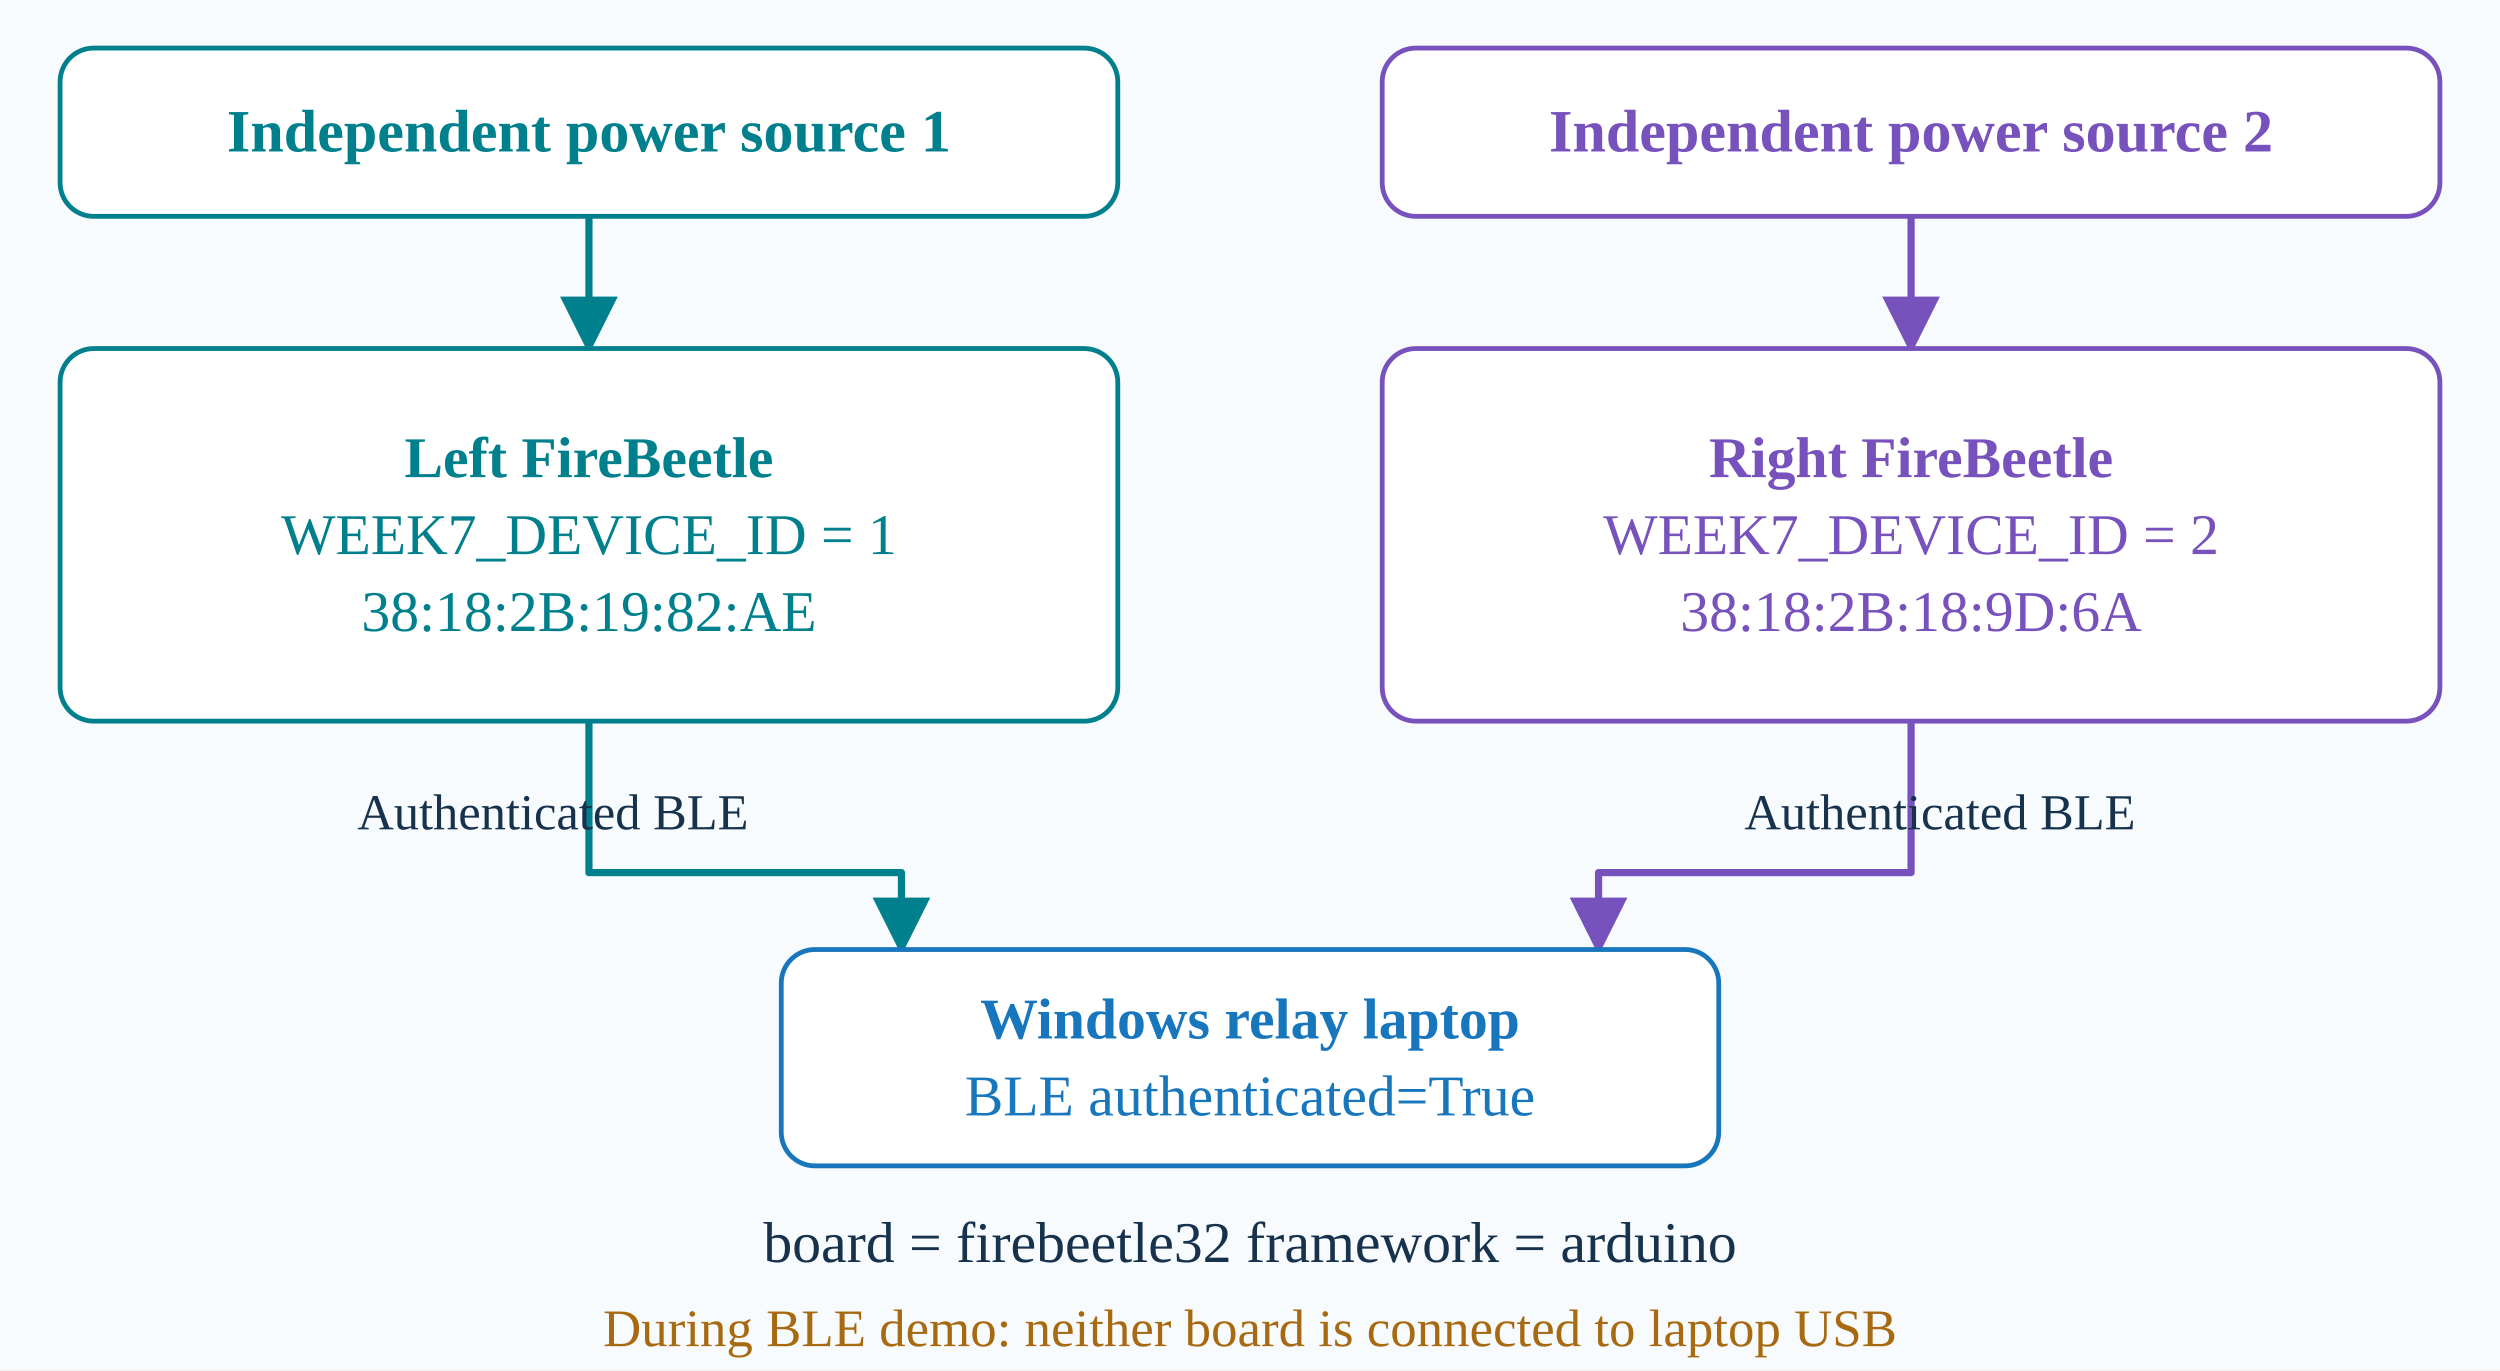
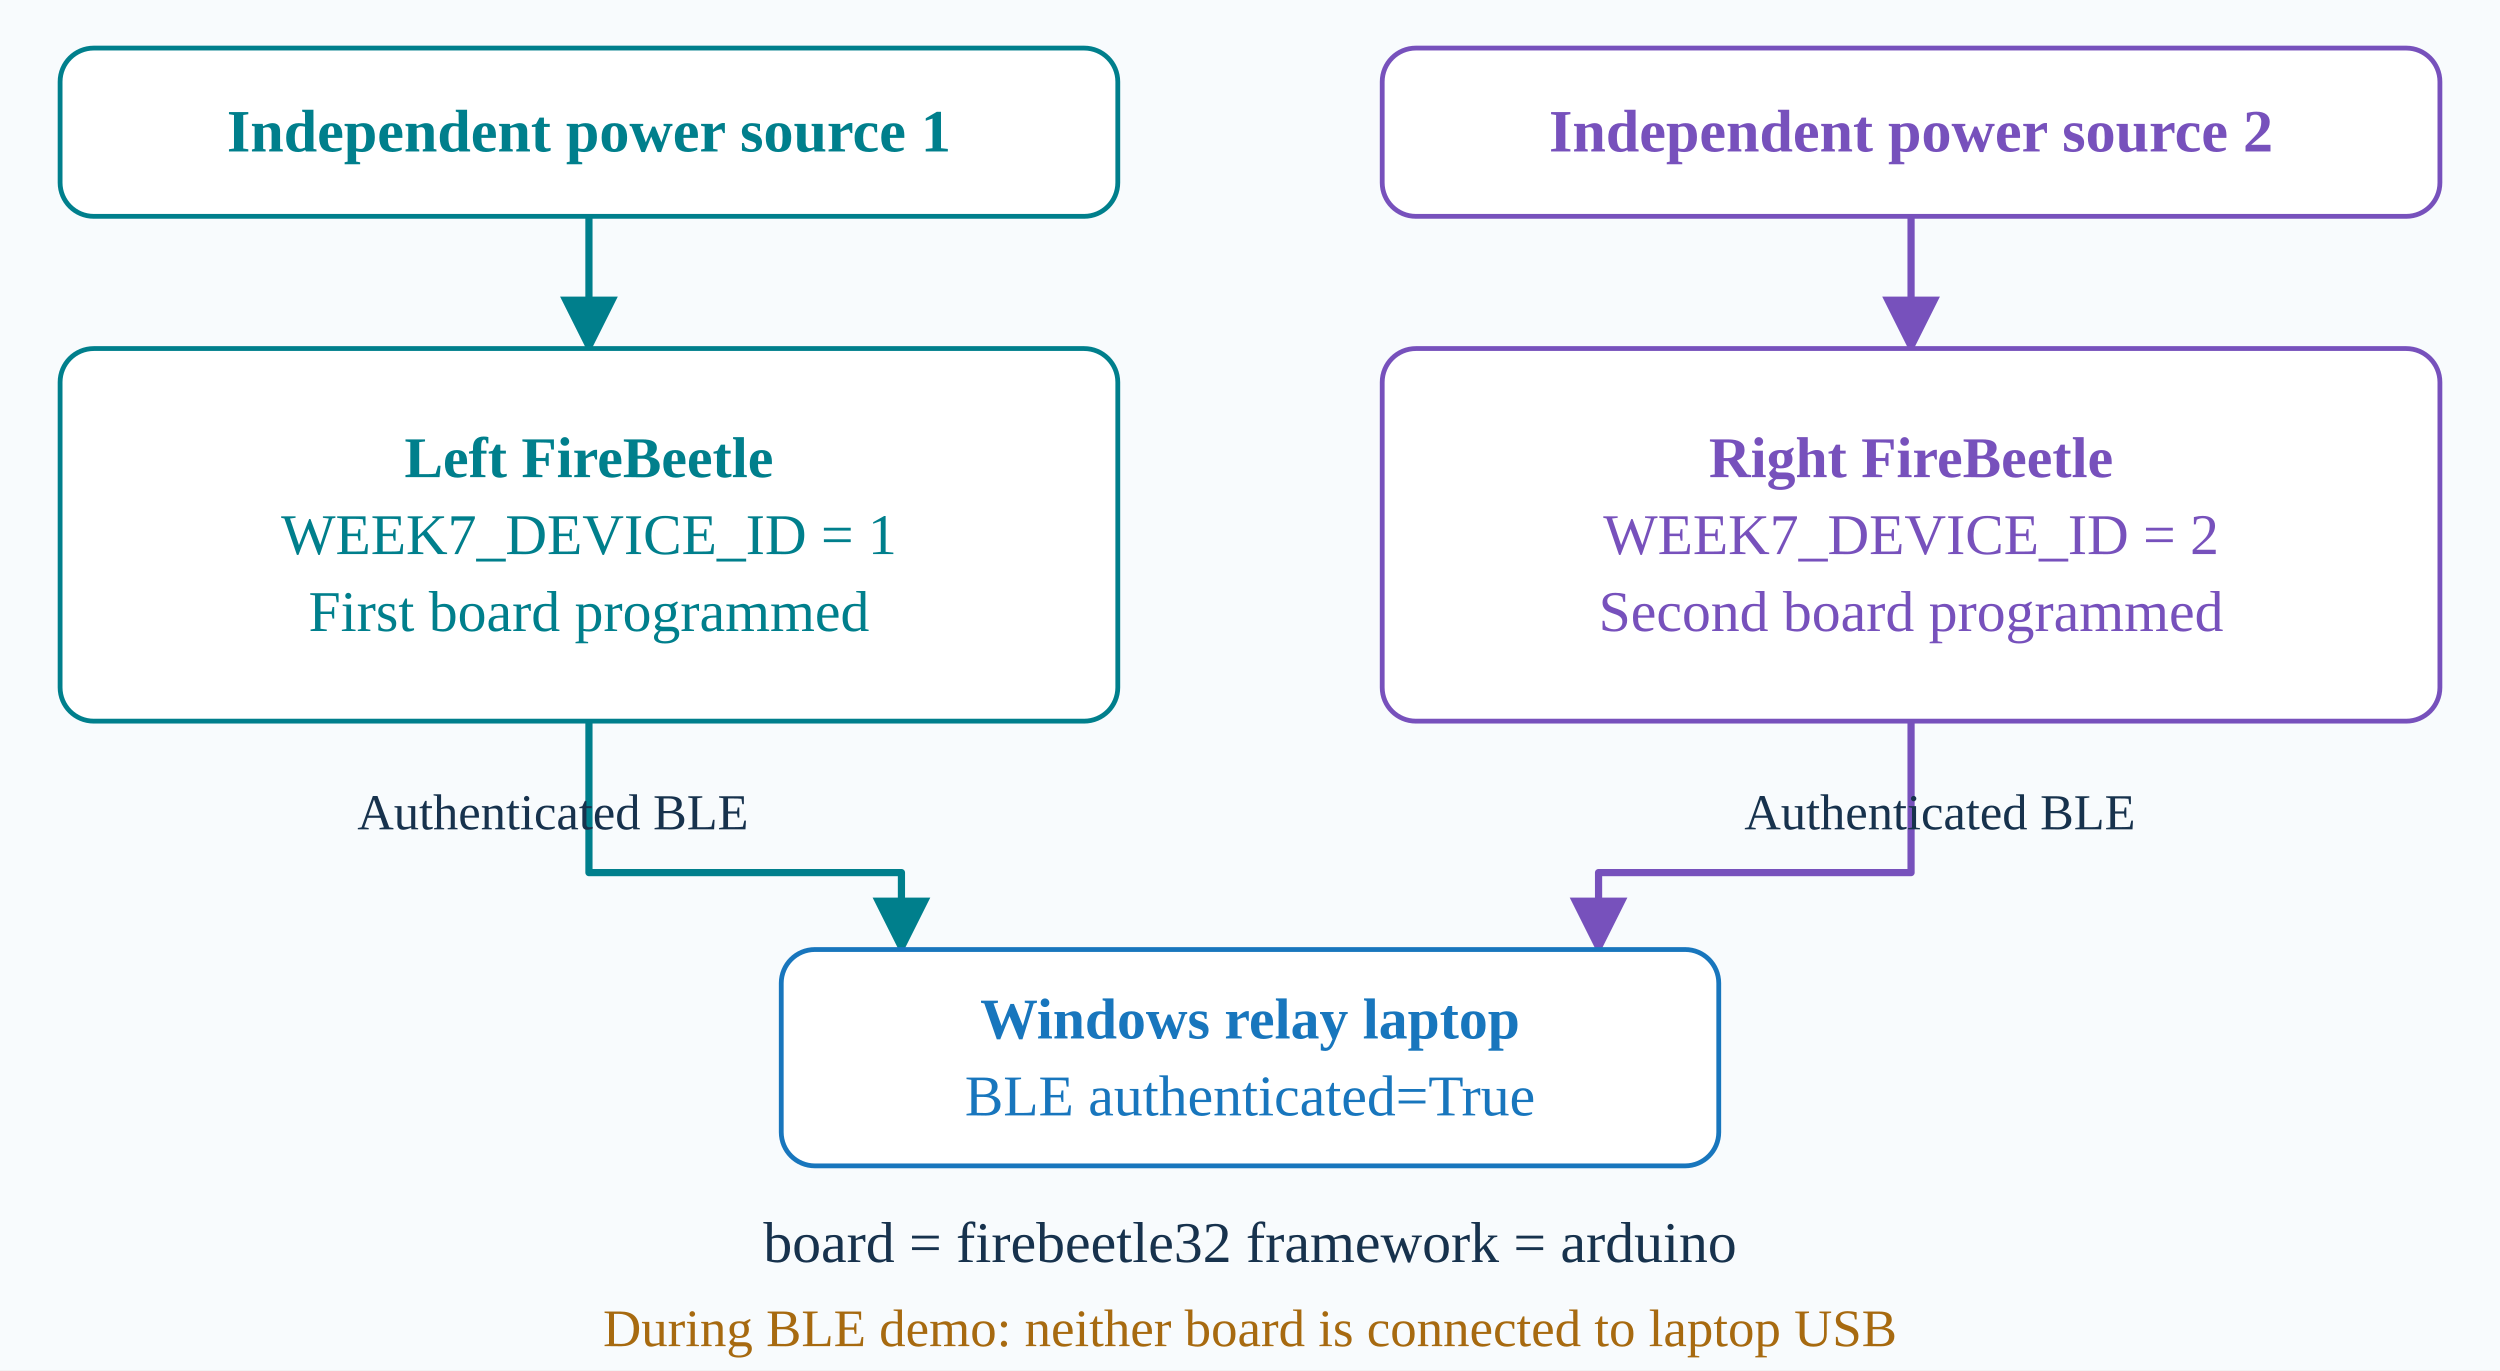
<svg xmlns="http://www.w3.org/2000/svg" viewBox="0 0 1040 570" role="img" aria-label="FireBeetle setup and device IDs">
  <defs>
    <marker id="firebeetle-setup-and-device-ids-arr-ink" viewBox="0 0 10 10" refX="9" refY="5" markerWidth="8" markerHeight="8" orient="auto-start-reverse">
      <path d="M 0 0 L 10 5 L 0 10 Z" fill="#17324d" />
    </marker>
    <marker id="firebeetle-setup-and-device-ids-arr-muted" viewBox="0 0 10 10" refX="9" refY="5" markerWidth="8" markerHeight="8" orient="auto-start-reverse">
      <path d="M 0 0 L 10 5 L 0 10 Z" fill="#52657b" />
    </marker>
    <marker id="firebeetle-setup-and-device-ids-arr-line" viewBox="0 0 10 10" refX="9" refY="5" markerWidth="8" markerHeight="8" orient="auto-start-reverse">
      <path d="M 0 0 L 10 5 L 0 10 Z" fill="#74899f" />
    </marker>
    <marker id="firebeetle-setup-and-device-ids-arr-blue" viewBox="0 0 10 10" refX="9" refY="5" markerWidth="8" markerHeight="8" orient="auto-start-reverse">
      <path d="M 0 0 L 10 5 L 0 10 Z" fill="#1876bd" />
    </marker>
    <marker id="firebeetle-setup-and-device-ids-arr-cyan" viewBox="0 0 10 10" refX="9" refY="5" markerWidth="8" markerHeight="8" orient="auto-start-reverse">
      <path d="M 0 0 L 10 5 L 0 10 Z" fill="#007f8c" />
    </marker>
    <marker id="firebeetle-setup-and-device-ids-arr-purple" viewBox="0 0 10 10" refX="9" refY="5" markerWidth="8" markerHeight="8" orient="auto-start-reverse">
      <path d="M 0 0 L 10 5 L 0 10 Z" fill="#7751bc" />
    </marker>
    <marker id="firebeetle-setup-and-device-ids-arr-light" viewBox="0 0 10 10" refX="9" refY="5" markerWidth="8" markerHeight="8" orient="auto-start-reverse">
      <path d="M 0 0 L 10 5 L 0 10 Z" fill="#eef4f8" />
    </marker>
    <marker id="firebeetle-setup-and-device-ids-arr-white" viewBox="0 0 10 10" refX="9" refY="5" markerWidth="8" markerHeight="8" orient="auto-start-reverse">
      <path d="M 0 0 L 10 5 L 0 10 Z" fill="#ffffff" />
    </marker>
    <marker id="firebeetle-setup-and-device-ids-arr-gold" viewBox="0 0 10 10" refX="9" refY="5" markerWidth="8" markerHeight="8" orient="auto-start-reverse">
      <path d="M 0 0 L 10 5 L 0 10 Z" fill="#a76a10" />
    </marker>
  </defs>
  <rect width="1040" height="570" fill="#f8fbfd" />
  <rect x="25" y="20" width="440" height="70" rx="14" fill="#ffffff" stroke="#007f8c" stroke-width="2" />
  <text x="245.0" y="63.0" font-size="25" fill="#007f8c" text-anchor="middle" font-weight="600">Independent power source 1</text>
  <rect x="575" y="20" width="440" height="70" rx="14" fill="#ffffff" stroke="#7751bc" stroke-width="2" />
  <text x="795.0" y="63.0" font-size="25" fill="#7751bc" text-anchor="middle" font-weight="600">Independent power source 2</text>
  <path d="M 245,90 L 245,145" fill="none" stroke="#007f8c" stroke-width="3" stroke-linejoin="round" marker-end="url(#firebeetle-setup-and-device-ids-arr-cyan)" />
  <path d="M 795,90 L 795,145" fill="none" stroke="#7751bc" stroke-width="3" stroke-linejoin="round" marker-end="url(#firebeetle-setup-and-device-ids-arr-purple)" />
  <rect x="25" y="145" width="440" height="155" rx="14" fill="#ffffff" stroke="#007f8c" stroke-width="2" />
  <text x="245.0" y="198.5" font-size="24" fill="#007f8c" text-anchor="middle" font-weight="600">Left FireBeetle</text>
  <text x="245.0" y="230.5" font-size="24" fill="#007f8c" text-anchor="middle" font-weight="450">WEEK7_DEVICE_ID = 1</text>
-   <text x="245.0" y="262.5" font-size="24" fill="#007f8c" text-anchor="middle" font-weight="450">38:18:2B:19:82:AE</text>
+   <text x="245.0" y="262.5" font-size="24" fill="#007f8c" text-anchor="middle" font-weight="450">First board programmed</text>
  <rect x="575" y="145" width="440" height="155" rx="14" fill="#ffffff" stroke="#7751bc" stroke-width="2" />
  <text x="795.0" y="198.5" font-size="24" fill="#7751bc" text-anchor="middle" font-weight="600">Right FireBeetle</text>
  <text x="795.0" y="230.5" font-size="24" fill="#7751bc" text-anchor="middle" font-weight="450">WEEK7_DEVICE_ID = 2</text>
-   <text x="795.0" y="262.5" font-size="24" fill="#7751bc" text-anchor="middle" font-weight="450">38:18:2B:18:9D:6A</text>
+   <text x="795.0" y="262.5" font-size="24" fill="#7751bc" text-anchor="middle" font-weight="450">Second board programmed</text>
  <path d="M 245,300 L 245,363 L 375,363 L 375,395" fill="none" stroke="#007f8c" stroke-width="3" stroke-linejoin="round" marker-end="url(#firebeetle-setup-and-device-ids-arr-cyan)" />
  <path d="M 795,300 L 795,363 L 665,363 L 665,395" fill="none" stroke="#7751bc" stroke-width="3" stroke-linejoin="round" marker-end="url(#firebeetle-setup-and-device-ids-arr-purple)" />
  <text x="230" y="345" font-size="21" fill="#17324d" text-anchor="middle" font-weight="500">Authenticated BLE</text>
  <text x="807" y="345" font-size="21" fill="#17324d" text-anchor="middle" font-weight="500">Authenticated BLE</text>
  <rect x="325" y="395" width="390" height="90" rx="14" fill="#ffffff" stroke="#1876bd" stroke-width="2" />
  <text x="520.0" y="432.0" font-size="24" fill="#1876bd" text-anchor="middle" font-weight="600">Windows relay laptop</text>
  <text x="520.0" y="464.0" font-size="24" fill="#1876bd" text-anchor="middle" font-weight="450">BLE authenticated=True</text>
  <text x="520" y="525" font-size="24" fill="#17324d" text-anchor="middle" font-weight="500">board = firebeetle32     framework = arduino</text>
  <text x="520" y="560" font-size="22" fill="#a76a10" text-anchor="middle" font-weight="500">During BLE demo: neither board is connected to laptop USB</text>
</svg>
